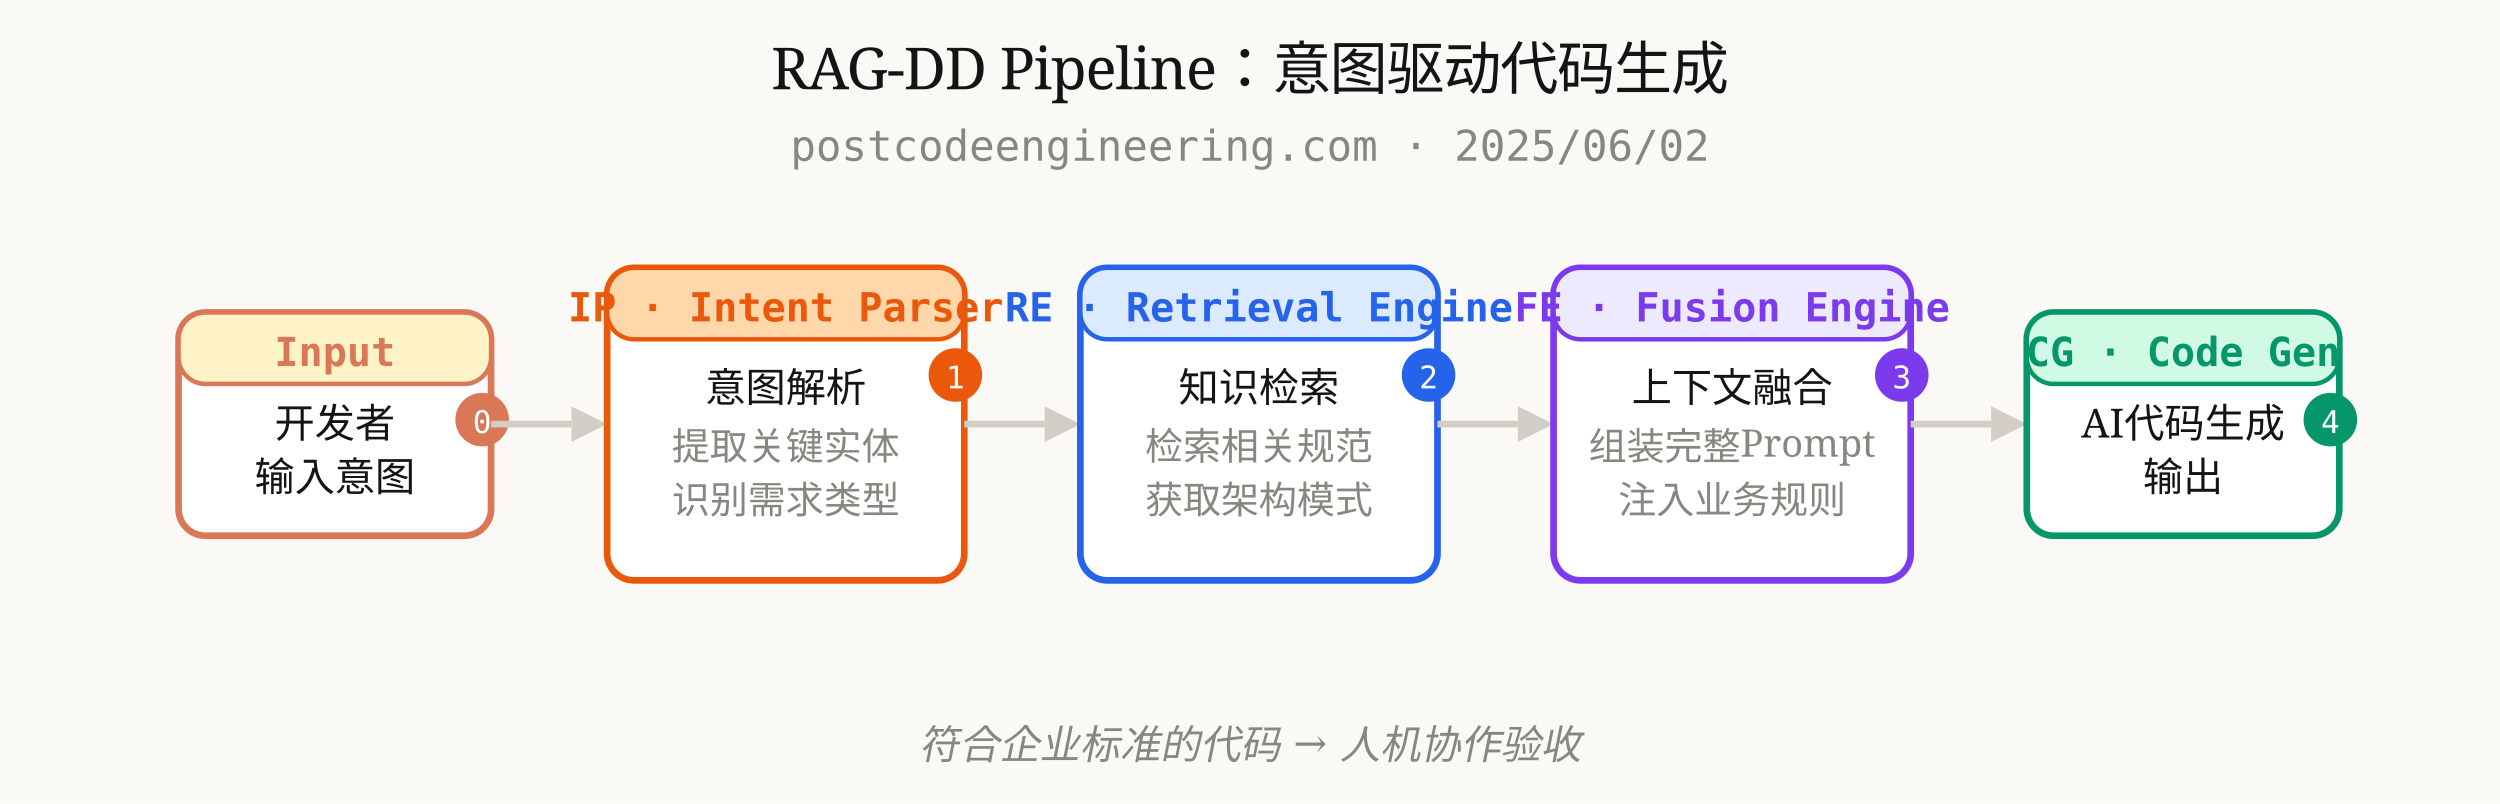
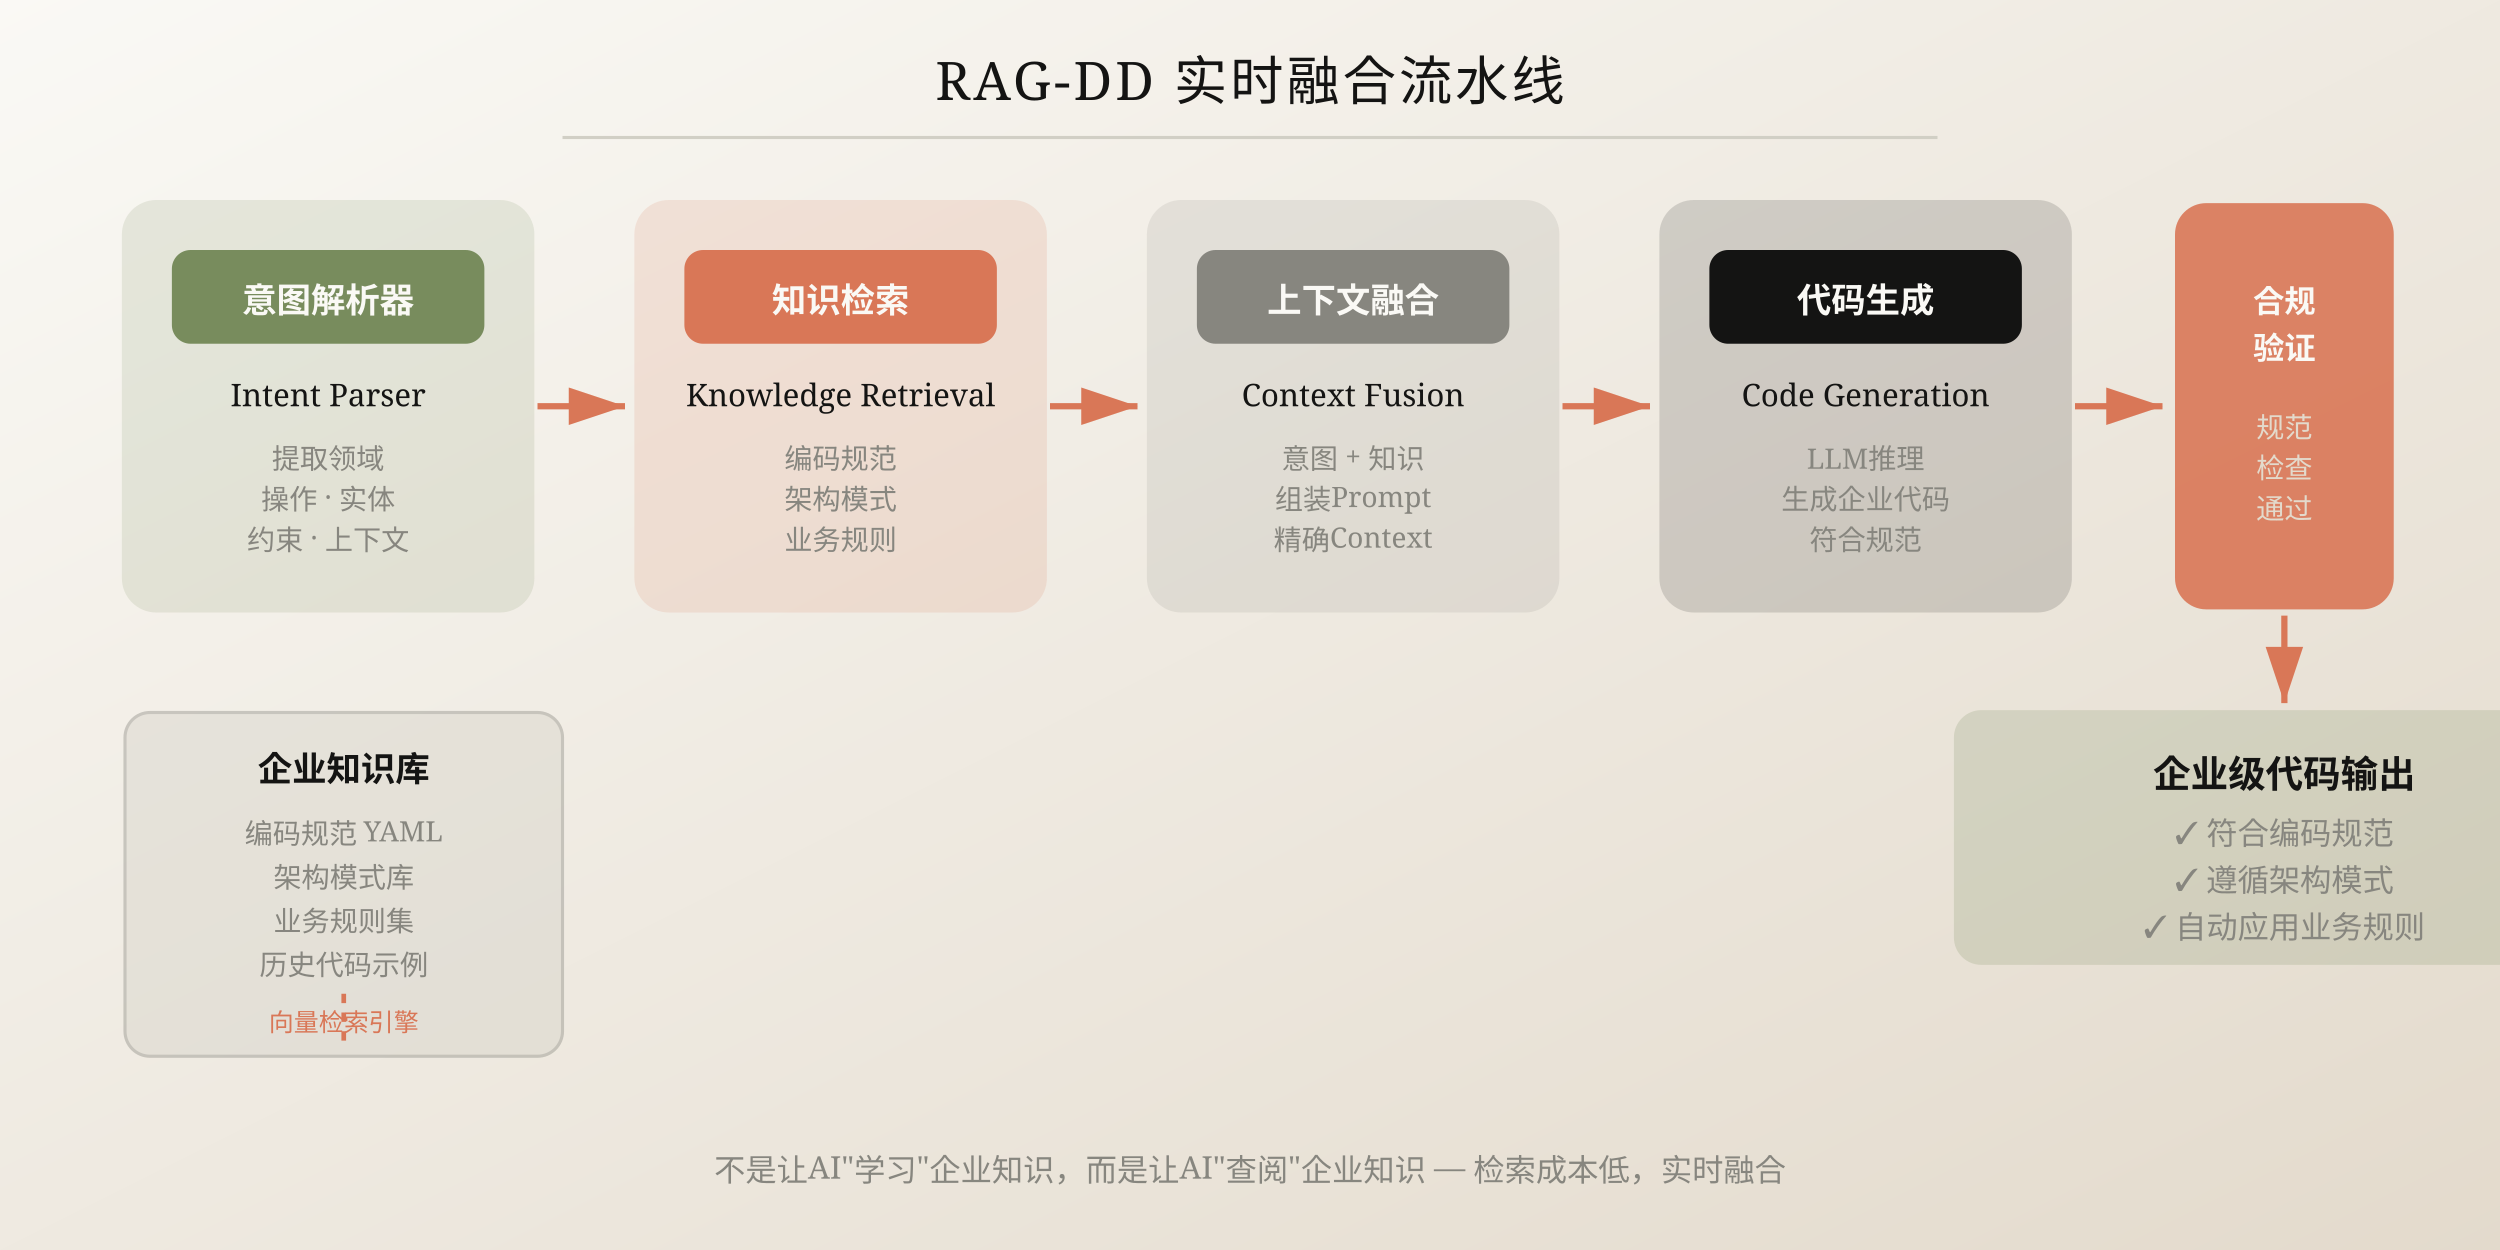
- <svg xmlns="http://www.w3.org/2000/svg" viewBox="0 0 560 180" font-family="ui-serif, Georgia, serif">
-   <rect width="560" height="180" fill="#FAF9F5" />
-   <text x="280" y="20" text-anchor="middle" font-size="13" font-weight="500" fill="#141413" letter-spacing="-0.02em">RAG-DD Pipeline：意图驱动代码生成</text>
-   <text x="280" y="36" text-anchor="middle" font-size="9.5" fill="#87867F" font-family="ui-monospace, monospace">postcodeengineering.com · 2025/06/02</text>
-   <rect x="40" y="70" width="70" height="50" rx="6" fill="#FFFFFF" stroke="#D97757" stroke-width="1.5" />
-   <rect x="40" y="70" width="70" height="16" rx="6" fill="#FEF3C7" stroke="#D97757" stroke-width="1" />
-   <text x="75" y="82" text-anchor="middle" font-size="9" fill="#D97757" font-family="ui-monospace, monospace" font-weight="600">Input</text>
-   <text x="75" y="98" text-anchor="middle" font-size="9" fill="#141413">开发者</text>
-   <text x="75" y="110" text-anchor="middle" font-size="9" fill="#141413">输入意图</text>
-   <rect x="102" y="88" width="12" height="12" rx="6" fill="#D97757" />
-   <text x="108" y="97" text-anchor="middle" font-size="7" fill="#FFFFFF" font-family="ui-monospace, monospace">0</text>
-   <line x1="110" y1="95" x2="128" y2="95" stroke="#D1CFC5" stroke-width="1.5" />
-   <polygon points="128,91 136,95 128,99" fill="#D1CFC5" />
-   <rect x="136" y="60" width="80" height="70" rx="6" fill="#FFFFFF" stroke="#EA580C" stroke-width="1.5" />
-   <rect x="136" y="60" width="80" height="16" rx="6" fill="#FED7AA" stroke="#EA580C" stroke-width="1" />
-   <text x="176" y="72" text-anchor="middle" font-size="9" fill="#EA580C" font-family="ui-monospace, monospace" font-weight="600">IP · Intent Parser</text>
-   <text x="176" y="90" text-anchor="middle" font-size="9" fill="#141413">意图解析</text>
-   <text x="176" y="103" text-anchor="middle" font-size="8.5" fill="#87867F">提取关键实体</text>
-   <text x="176" y="115" text-anchor="middle" font-size="8.5" fill="#87867F">识别需求类型</text>
-   <rect x="208" y="78" width="12" height="12" rx="6" fill="#EA580C" />
-   <text x="214" y="87" text-anchor="middle" font-size="7" fill="#FFFFFF" font-family="ui-monospace, monospace">1</text>
-   <line x1="216" y1="95" x2="234" y2="95" stroke="#D1CFC5" stroke-width="1.5" />
-   <polygon points="234,91 242,95 234,99" fill="#D1CFC5" />
-   <rect x="242" y="60" width="80" height="70" rx="6" fill="#FFFFFF" stroke="#2563EB" stroke-width="1.5" />
-   <rect x="242" y="60" width="80" height="16" rx="6" fill="#DBEAFE" stroke="#2563EB" stroke-width="1" />
-   <text x="282" y="72" text-anchor="middle" font-size="9" fill="#2563EB" font-family="ui-monospace, monospace" font-weight="600">RE · Retrieval Engine</text>
-   <text x="282" y="90" text-anchor="middle" font-size="9" fill="#141413">知识检索</text>
-   <text x="282" y="103" text-anchor="middle" font-size="8.5" fill="#87867F">检索相关规范</text>
-   <text x="282" y="115" text-anchor="middle" font-size="8.5" fill="#87867F">获取架构模式</text>
-   <rect x="314" y="78" width="12" height="12" rx="6" fill="#2563EB" />
-   <text x="320" y="87" text-anchor="middle" font-size="7" fill="#FFFFFF" font-family="ui-monospace, monospace">2</text>
-   <line x1="322" y1="95" x2="340" y2="95" stroke="#D1CFC5" stroke-width="1.5" />
-   <polygon points="340,91 348,95 340,99" fill="#D1CFC5" />
-   <rect x="348" y="60" width="80" height="70" rx="6" fill="#FFFFFF" stroke="#7C3AED" stroke-width="1.5" />
-   <rect x="348" y="60" width="80" height="16" rx="6" fill="#EDE9FE" stroke="#7C3AED" stroke-width="1" />
-   <text x="388" y="72" text-anchor="middle" font-size="9" fill="#7C3AED" font-family="ui-monospace, monospace" font-weight="600">FE · Fusion Engine</text>
-   <text x="388" y="90" text-anchor="middle" font-size="9" fill="#141413">上下文融合</text>
-   <text x="388" y="103" text-anchor="middle" font-size="8.5" fill="#87867F">组装完整Prompt</text>
-   <text x="388" y="115" text-anchor="middle" font-size="8.5" fill="#87867F">注入业务规则</text>
-   <rect x="420" y="78" width="12" height="12" rx="6" fill="#7C3AED" />
-   <text x="426" y="87" text-anchor="middle" font-size="7" fill="#FFFFFF" font-family="ui-monospace, monospace">3</text>
-   <line x1="428" y1="95" x2="446" y2="95" stroke="#D1CFC5" stroke-width="1.5" />
-   <polygon points="446,91 454,95 446,99" fill="#D1CFC5" />
-   <rect x="454" y="70" width="70" height="50" rx="6" fill="#FFFFFF" stroke="#059669" stroke-width="1.5" />
-   <rect x="454" y="70" width="70" height="16" rx="6" fill="#D1FAE5" stroke="#059669" stroke-width="1" />
-   <text x="489" y="82" text-anchor="middle" font-size="9" fill="#059669" font-family="ui-monospace, monospace" font-weight="600">CG · Code Gen</text>
-   <text x="489" y="98" text-anchor="middle" font-size="9" fill="#141413">AI代码生成</text>
-   <text x="489" y="110" text-anchor="middle" font-size="9" fill="#141413">输出</text>
-   <rect x="516" y="88" width="12" height="12" rx="6" fill="#059669" />
-   <text x="522" y="97" text-anchor="middle" font-size="7" fill="#FFFFFF" font-family="ui-monospace, monospace">4</text>
-   <text x="280" y="170" text-anchor="middle" font-size="9" fill="#87867F" font-style="italic">符合企业标准的代码 → 人机协作验收</text>
+ <svg xmlns="http://www.w3.org/2000/svg" viewBox="0 0 800 400" role="img" aria-label="RAG-DD流水线">
+   <defs>
+     <linearGradient id="bg3" x1="0%" y1="0%" x2="100%" y2="100%">
+       <stop offset="0%" stop-color="#FAF9F5" />
+       <stop offset="100%" stop-color="#E3DACC" />
+     </linearGradient>
+     <marker id="arrow" markerWidth="10" markerHeight="10" refX="9" refY="3" orient="auto">
+       <path d="M0,0 L0,6 L9,3 z" fill="#D97757" />
+     </marker>
+   </defs>
+   <rect width="800" height="400" fill="url(#bg3)" />
+   <text x="400" y="32" text-anchor="middle" font-family="Georgia, serif" font-size="17" fill="#141413" letter-spacing="1">RAG-DD 实时融合流水线</text>
+   <line x1="180" y1="44" x2="620" y2="44" stroke="#D1CFC5" stroke-width="1" />
+   <rect x="40" y="65" width="130" height="130" rx="10" fill="#788C5D" opacity="0.15" stroke="#788C5D" stroke-width="2" />
+   <rect x="55" y="80" width="100" height="30" rx="6" fill="#788C5D" />
+   <text x="105" y="100" text-anchor="middle" font-family="Georgia, serif" font-size="11" fill="#FAF9F5" font-weight="bold">意图解析器</text>
+   <text x="105" y="130" text-anchor="middle" font-family="Georgia, serif" font-size="10" fill="#141413">Intent Parser</text>
+   <text x="105" y="150" text-anchor="middle" font-family="Georgia, serif" font-size="9" fill="#87867F">提取领域</text>
+   <text x="105" y="163" text-anchor="middle" font-family="Georgia, serif" font-size="9" fill="#87867F">操作 · 实体</text>
+   <text x="105" y="176" text-anchor="middle" font-family="Georgia, serif" font-size="9" fill="#87867F">约束 · 上下文</text>
+   <line x1="172" y1="130" x2="200" y2="130" stroke="#D97757" stroke-width="2" marker-end="url(#arrow)" />
+   <rect x="204" y="65" width="130" height="130" rx="10" fill="#D97757" opacity="0.15" stroke="#D97757" stroke-width="2" />
+   <rect x="219" y="80" width="100" height="30" rx="6" fill="#D97757" />
+   <text x="269" y="100" text-anchor="middle" font-family="Georgia, serif" font-size="11" fill="#FAF9F5" font-weight="bold">知识检索</text>
+   <text x="269" y="130" text-anchor="middle" font-family="Georgia, serif" font-size="10" fill="#141413">Knowledge Retrieval</text>
+   <text x="269" y="150" text-anchor="middle" font-family="Georgia, serif" font-size="9" fill="#87867F">编码规范</text>
+   <text x="269" y="163" text-anchor="middle" font-family="Georgia, serif" font-size="9" fill="#87867F">架构模式</text>
+   <text x="269" y="176" text-anchor="middle" font-family="Georgia, serif" font-size="9" fill="#87867F">业务规则</text>
+   <line x1="336" y1="130" x2="364" y2="130" stroke="#D97757" stroke-width="2" marker-end="url(#arrow)" />
+   <rect x="368" y="65" width="130" height="130" rx="10" fill="#87867F" opacity="0.15" stroke="#87867F" stroke-width="2" />
+   <rect x="383" y="80" width="100" height="30" rx="6" fill="#87867F" />
+   <text x="433" y="100" text-anchor="middle" font-family="Georgia, serif" font-size="11" fill="#FAF9F5" font-weight="bold">上下文融合</text>
+   <text x="433" y="130" text-anchor="middle" font-family="Georgia, serif" font-size="10" fill="#141413">Context Fusion</text>
+   <text x="433" y="150" text-anchor="middle" font-family="Georgia, serif" font-size="9" fill="#87867F">意图 + 知识</text>
+   <text x="433" y="163" text-anchor="middle" font-family="Georgia, serif" font-size="9" fill="#87867F">组装Prompt</text>
+   <text x="433" y="176" text-anchor="middle" font-family="Georgia, serif" font-size="9" fill="#87867F">精确Context</text>
+   <line x1="500" y1="130" x2="528" y2="130" stroke="#D97757" stroke-width="2" marker-end="url(#arrow)" />
+   <rect x="532" y="65" width="130" height="130" rx="10" fill="#141413" opacity="0.15" stroke="#141413" stroke-width="2" />
+   <rect x="547" y="80" width="100" height="30" rx="6" fill="#141413" />
+   <text x="597" y="100" text-anchor="middle" font-family="Georgia, serif" font-size="11" fill="#FAF9F5" font-weight="bold">代码生成</text>
+   <text x="597" y="130" text-anchor="middle" font-family="Georgia, serif" font-size="10" fill="#141413">Code Generation</text>
+   <text x="597" y="150" text-anchor="middle" font-family="Georgia, serif" font-size="9" fill="#87867F">LLM推理</text>
+   <text x="597" y="163" text-anchor="middle" font-family="Georgia, serif" font-size="9" fill="#87867F">生成企业代码</text>
+   <text x="597" y="176" text-anchor="middle" font-family="Georgia, serif" font-size="9" fill="#87867F">符合规范</text>
+   <line x1="664" y1="130" x2="692" y2="130" stroke="#D97757" stroke-width="2" marker-end="url(#arrow)" />
+   <rect x="696" y="65" width="70" height="130" rx="10" fill="#D97757" opacity="0.9" />
+   <text x="731" y="100" text-anchor="middle" font-family="Georgia, serif" font-size="10" fill="#FAF9F5" font-weight="bold">合规</text>
+   <text x="731" y="115" text-anchor="middle" font-family="Georgia, serif" font-size="10" fill="#FAF9F5" font-weight="bold">验证</text>
+   <text x="731" y="140" text-anchor="middle" font-family="Georgia, serif" font-size="9" fill="#E3DACC">规范</text>
+   <text x="731" y="153" text-anchor="middle" font-family="Georgia, serif" font-size="9" fill="#E3DACC">检查</text>
+   <text x="731" y="166" text-anchor="middle" font-family="Georgia, serif" font-size="9" fill="#E3DACC">通过</text>
+   <line x1="731" y1="197" x2="731" y2="225" stroke="#D97757" stroke-width="2" marker-end="url(#arrow)" />
+   <rect x="626" y="228" width="210" height="80" rx="8" fill="#788C5D" opacity="0.2" stroke="#788C5D" stroke-width="1.5" />
+   <text x="731" y="252" text-anchor="middle" font-family="Georgia, serif" font-size="12" fill="#141413" font-weight="bold">企业级代码输出</text>
+   <text x="731" y="270" text-anchor="middle" font-family="Georgia, serif" font-size="10" fill="#87867F">✓ 符合编码规范</text>
+   <text x="731" y="285" text-anchor="middle" font-family="Georgia, serif" font-size="10" fill="#87867F">✓ 遵循架构模式</text>
+   <text x="731" y="300" text-anchor="middle" font-family="Georgia, serif" font-size="10" fill="#87867F">✓ 自动应用业务规则</text>
+   <rect x="40" y="228" width="140" height="110" rx="8" fill="#D1CFC5" opacity="0.4" stroke="#87867F" stroke-width="1" />
+   <text x="110" y="250" text-anchor="middle" font-family="Georgia, serif" font-size="11" fill="#141413" font-weight="bold">企业知识库</text>
+   <text x="110" y="270" text-anchor="middle" font-family="Georgia, serif" font-size="9" fill="#87867F">编码规范 YAML</text>
+   <text x="110" y="284" text-anchor="middle" font-family="Georgia, serif" font-size="9" fill="#87867F">架构模式库</text>
+   <text x="110" y="298" text-anchor="middle" font-family="Georgia, serif" font-size="9" fill="#87867F">业务规则集</text>
+   <text x="110" y="312" text-anchor="middle" font-family="Georgia, serif" font-size="9" fill="#87867F">历史代码示例</text>
+   <line x1="110" y1="318" x2="110" y2="335" stroke="#D97757" stroke-width="1.5" stroke-dasharray="3,3" />
+   <text x="110" y="330" text-anchor="middle" font-family="Georgia, serif" font-size="8" fill="#D97757">向量检索引擎</text>
+   <text x="400" y="378" text-anchor="middle" font-family="Georgia, serif" font-size="10" fill="#87867F">不是让AI"学习"企业知识，而是让AI"查阅"企业知识 — 检索成本低，实时融合</text>
</svg>
